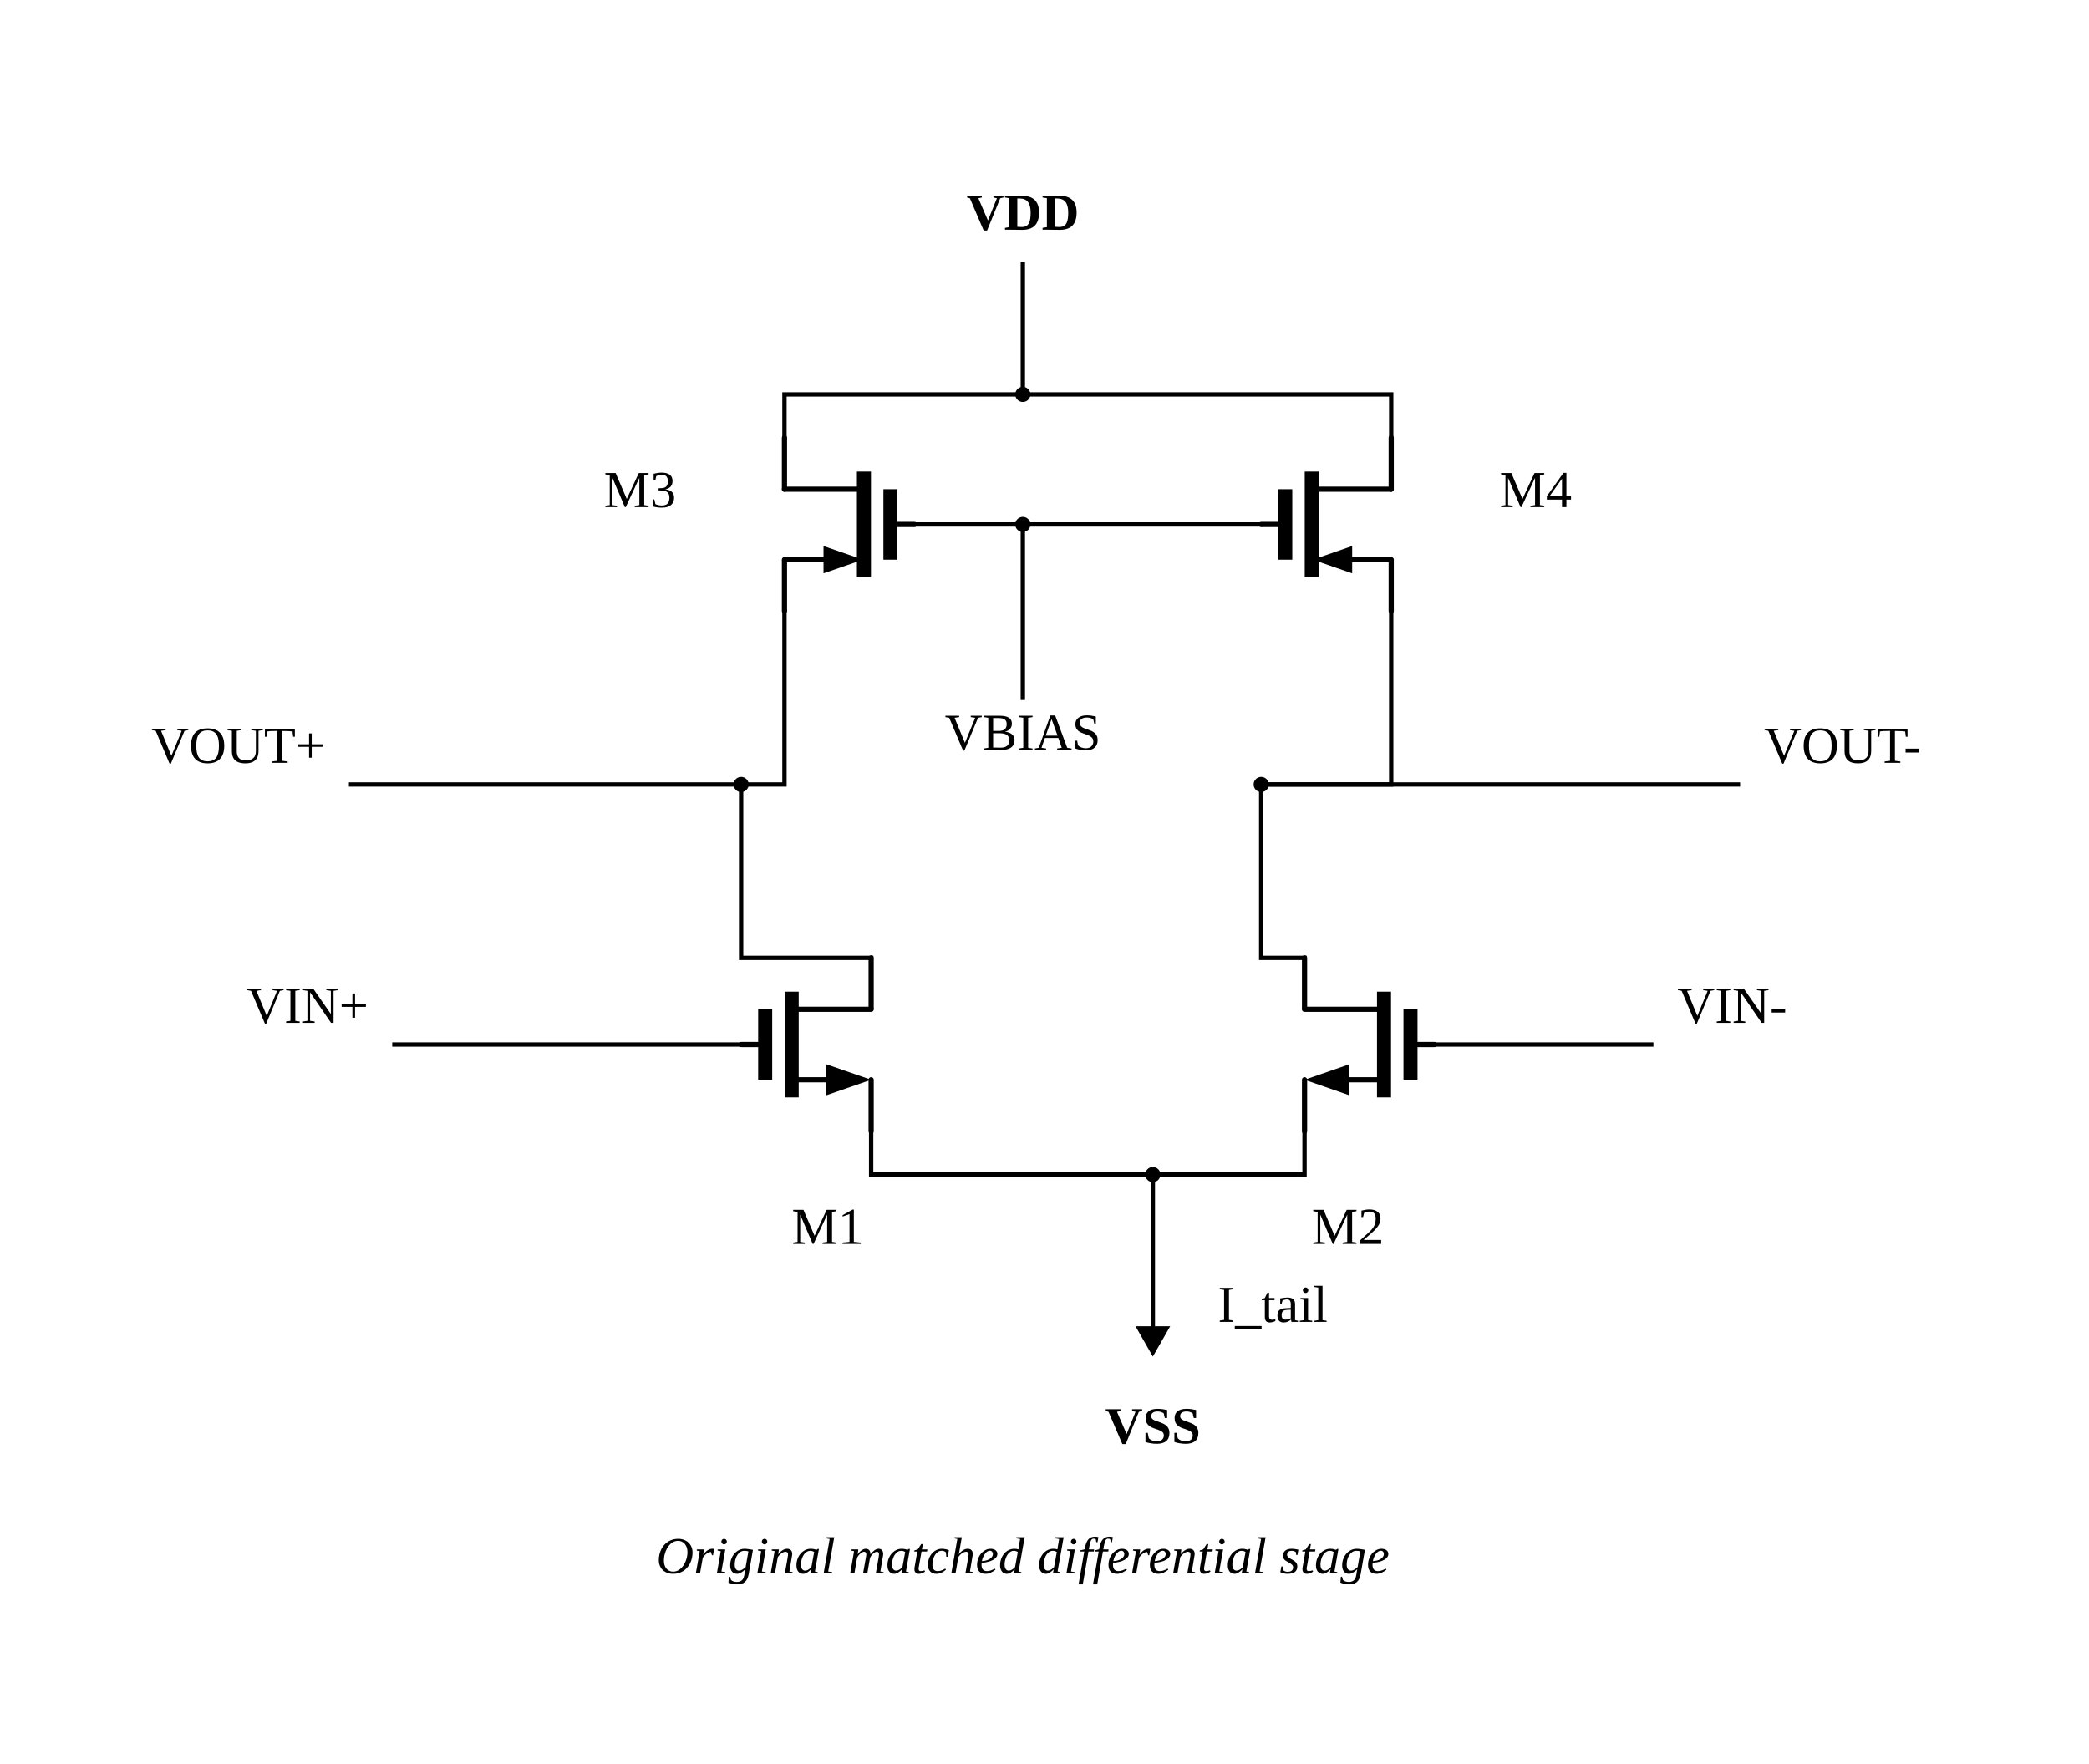
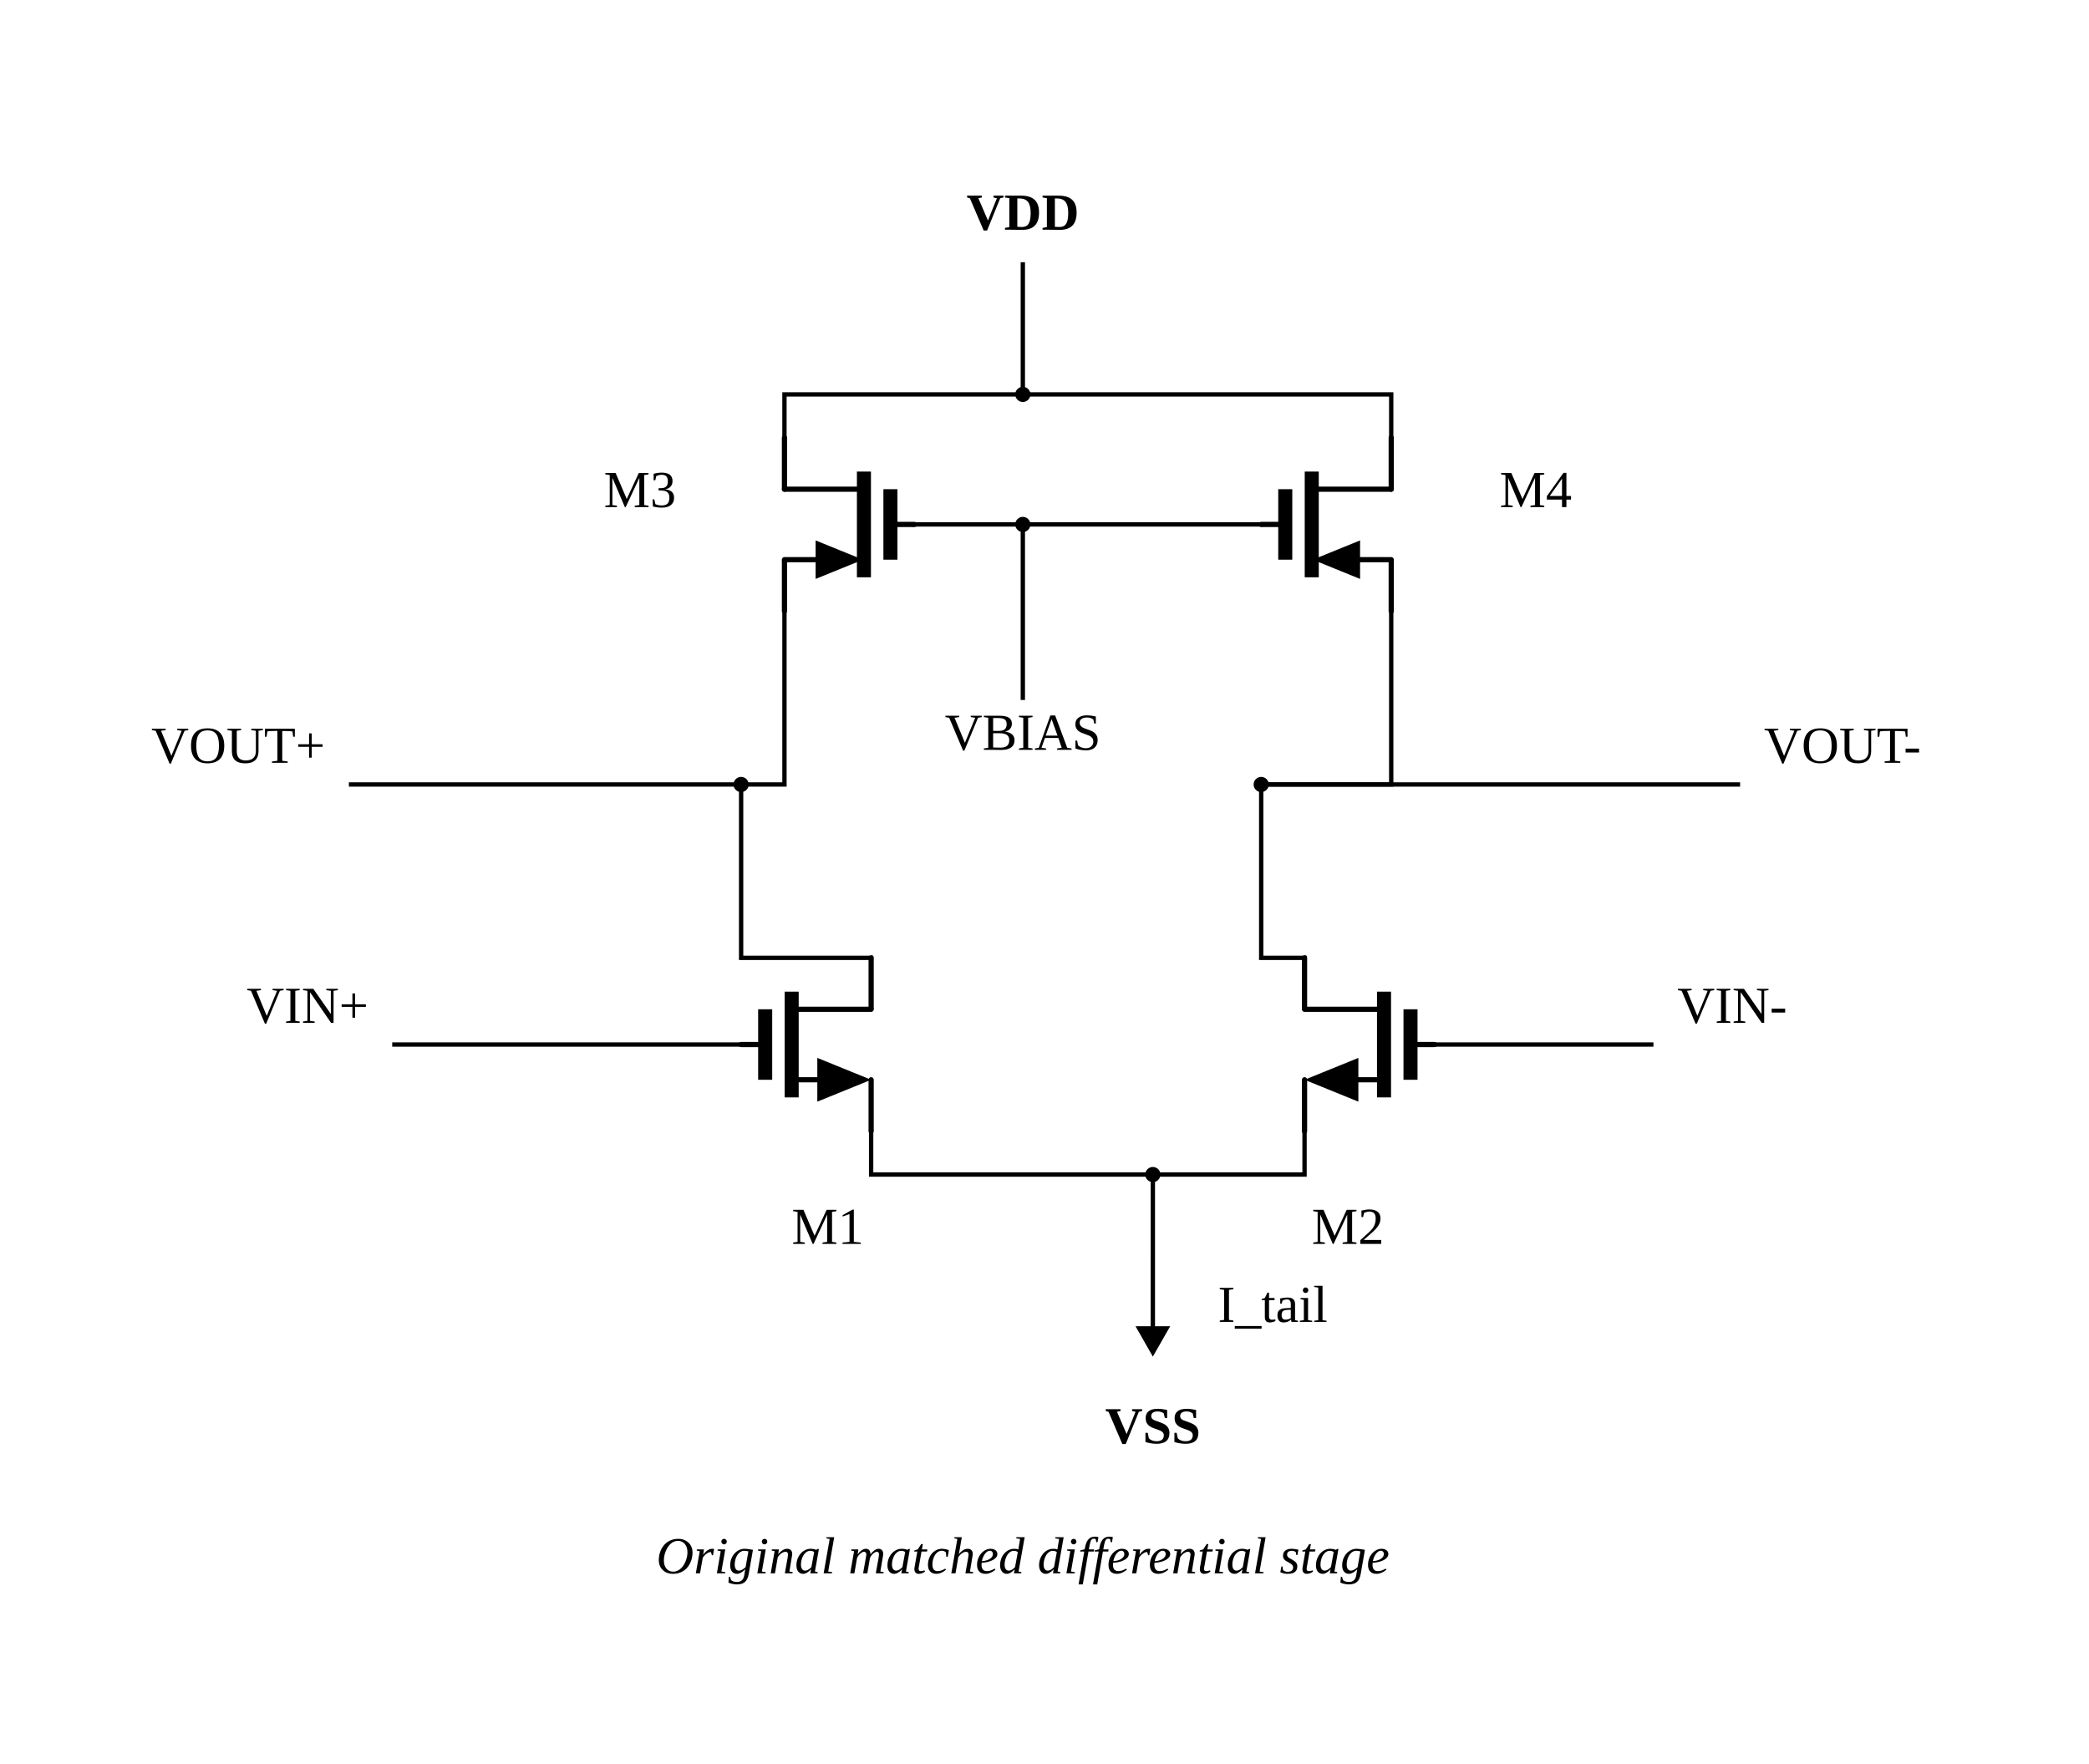
<svg xmlns="http://www.w3.org/2000/svg" viewBox="-11 -41 482 407" role="img" aria-labelledby="title" data-style-profile="textbook-monochrome-v1">
  <rect x="-11" y="-41" width="482" height="407" fill="#fff" />
  <style>text{fill:#000;font-family:Georgia,'Times New Roman',serif;font-size:12px}path,polyline,line,circle{vector-effect:non-scaling-stroke}</style>
  <g data-layer="formal">
    <g data-layer="routes">
      <polyline data-object-id="route-bias-feed" data-net-id="net-bias" points="225,80 225,120" fill="none" stroke="#000" stroke-width="1" stroke-linecap="square" stroke-linejoin="miter" />
      <polyline data-object-id="route-bias-left" data-net-id="net-bias" points="200,80 225,80" fill="none" stroke="#000" stroke-width="1" stroke-linecap="square" stroke-linejoin="miter" />
      <polyline data-object-id="route-bias-right" data-net-id="net-bias" points="225,80 280,80" fill="none" stroke="#000" stroke-width="1" stroke-linecap="square" stroke-linejoin="miter" />
      <polyline data-object-id="route-outn-bottom" data-net-id="net-voutn" points="280,140 280,180 290,180" fill="none" stroke="#000" stroke-width="1" stroke-linecap="square" stroke-linejoin="miter" />
      <polyline data-object-id="route-outn-port" data-net-id="net-voutn" points="280,140 390,140" fill="none" stroke="#000" stroke-width="1" stroke-linecap="square" stroke-linejoin="miter" />
      <polyline data-object-id="route-outn-top" data-net-id="net-voutn" points="310,100 310,140 280,140" fill="none" stroke="#000" stroke-width="1" stroke-linecap="square" stroke-linejoin="miter" />
      <polyline data-object-id="route-outp-bottom" data-net-id="net-voutp" points="160,140 160,180 190,180" fill="none" stroke="#000" stroke-width="1" stroke-linecap="square" stroke-linejoin="miter" />
      <polyline data-object-id="route-outp-port" data-net-id="net-voutp" points="70,140 160,140" fill="none" stroke="#000" stroke-width="1" stroke-linecap="square" stroke-linejoin="miter" />
      <polyline data-object-id="route-outp-top" data-net-id="net-voutp" points="170,100 170,140 160,140" fill="none" stroke="#000" stroke-width="1" stroke-linecap="square" stroke-linejoin="miter" />
      <polyline data-object-id="route-vdd-feed" data-net-id="net-vdd" points="225,20 225,50" fill="none" stroke="#000" stroke-width="1" stroke-linecap="square" stroke-linejoin="miter" />
      <polyline data-object-id="route-vdd-left" data-net-id="net-vdd" points="225,50 170,50 170,60" fill="none" stroke="#000" stroke-width="1" stroke-linecap="square" stroke-linejoin="miter" />
      <polyline data-object-id="route-vdd-right" data-net-id="net-vdd" points="225,50 310,50 310,60" fill="none" stroke="#000" stroke-width="1" stroke-linecap="square" stroke-linejoin="miter" />
      <polyline data-object-id="route-vinn" data-net-id="net-vinn" points="320,200 370,200" fill="none" stroke="#000" stroke-width="1" stroke-linecap="square" stroke-linejoin="miter" />
      <polyline data-object-id="route-vinp" data-net-id="net-vinp" points="80,200 160,200" fill="none" stroke="#000" stroke-width="1" stroke-linecap="square" stroke-linejoin="miter" />
      <polyline data-object-id="route-vss-feed" data-net-id="net-vss" points="255,230 255,270" fill="none" stroke="#000" stroke-width="1" stroke-linecap="square" stroke-linejoin="miter" />
      <polyline data-object-id="route-vss-left" data-net-id="net-vss" points="190,220 190,230 255,230" fill="none" stroke="#000" stroke-width="1" stroke-linecap="square" stroke-linejoin="miter" />
      <polyline data-object-id="route-vss-right" data-net-id="net-vss" points="290,220 290,230 255,230" fill="none" stroke="#000" stroke-width="1" stroke-linecap="square" stroke-linejoin="miter" />
    </g>
    <g data-layer="junctions">
      <circle data-object-id="junction-bias" cx="225" cy="80" r="1.75" fill="#000" />
      <circle data-object-id="junction-outn" cx="280" cy="140" r="1.75" fill="#000" />
      <circle data-object-id="junction-outp" cx="160" cy="140" r="1.75" fill="#000" />
      <circle data-object-id="junction-vdd" cx="225" cy="50" r="1.75" fill="#000" />
      <circle data-object-id="junction-vss" cx="255" cy="230" r="1.75" fill="#000" />
    </g>
    <g data-layer="symbols">
      <g data-object-id="M1" data-symbol-id="nmos">
        <g transform="translate(180 200) rotate(0)">
          <g fill="none" stroke="#000" stroke-width="1" stroke-linecap="square" stroke-linejoin="miter">
            <line x1="-8.118" y1="-8.132" x2="10" y2="-8.132" stroke-width="1.2" stroke-linecap="round" stroke-linejoin="round" />
            <polygon points="-9.957,-12.198 -9.957,12.198 -6.717,12.198 -6.717,-12.198" fill="#000" stroke="none" />
            <polygon points="-16.069,-8.132 -16.069,8.132 -12.829,8.132 -12.829,-8.132" fill="#000" stroke="none" />
            <line x1="10" y1="8.132" x2="10" y2="20" stroke-width="1.2" stroke-linecap="round" stroke-linejoin="round" />
            <line x1="-14.449" y1="0" x2="-20" y2="0" stroke-width="1.2" stroke-linecap="round" stroke-linejoin="round" />
            <line x1="10" y1="-8.349" x2="10" y2="-20" stroke-width="1.2" stroke-linecap="round" stroke-linejoin="round" />
            <line x1="-7.899" y1="8.132" x2="-0.35" y2="8.132" stroke-width="1.2" stroke-linecap="round" stroke-linejoin="round" />
-             <polygon points="10,8.132 -0.35,11.712 -0.35,4.552" fill="#000" stroke="none" />
+             <polygon points="10,8.132 -2.42,13.181 -2.42,3.083" fill="#000" stroke="none" />
          </g>
        </g>
      </g>
      <g data-object-id="M2" data-symbol-id="nmos">
        <g transform="translate(300 200) rotate(0) scale(-1 1)">
          <g fill="none" stroke="#000" stroke-width="1" stroke-linecap="square" stroke-linejoin="miter">
            <line x1="-8.118" y1="-8.132" x2="10" y2="-8.132" stroke-width="1.2" stroke-linecap="round" stroke-linejoin="round" />
            <polygon points="-9.957,-12.198 -9.957,12.198 -6.717,12.198 -6.717,-12.198" fill="#000" stroke="none" />
            <polygon points="-16.069,-8.132 -16.069,8.132 -12.829,8.132 -12.829,-8.132" fill="#000" stroke="none" />
            <line x1="10" y1="8.132" x2="10" y2="20" stroke-width="1.2" stroke-linecap="round" stroke-linejoin="round" />
            <line x1="-14.449" y1="0" x2="-20" y2="0" stroke-width="1.2" stroke-linecap="round" stroke-linejoin="round" />
            <line x1="10" y1="-8.349" x2="10" y2="-20" stroke-width="1.2" stroke-linecap="round" stroke-linejoin="round" />
            <line x1="-7.899" y1="8.132" x2="-0.35" y2="8.132" stroke-width="1.2" stroke-linecap="round" stroke-linejoin="round" />
-             <polygon points="10,8.132 -0.35,11.712 -0.35,4.552" fill="#000" stroke="none" />
+             <polygon points="10,8.132 -2.42,13.181 -2.42,3.083" fill="#000" stroke="none" />
          </g>
        </g>
      </g>
      <g data-object-id="M3" data-symbol-id="pmos">
        <g transform="translate(180 80) rotate(180)">
          <g fill="none" stroke="#000" stroke-width="1" stroke-linecap="square" stroke-linejoin="miter">
            <line x1="-7.899" y1="8.132" x2="10" y2="8.132" stroke-width="1.2" stroke-linecap="round" stroke-linejoin="round" />
            <polygon points="-9.957,-12.198 -9.957,12.198 -6.717,12.198 -6.717,-12.198" fill="#000" stroke="none" />
            <polygon points="-16.069,-8.132 -16.069,8.132 -12.829,8.132 -12.829,-8.132" fill="#000" stroke="none" />
            <line x1="10" y1="8.132" x2="10" y2="20" stroke-width="1.2" stroke-linecap="round" stroke-linejoin="round" />
            <line x1="-14.449" y1="0" x2="-20" y2="0" stroke-width="1.2" stroke-linecap="round" stroke-linejoin="round" />
            <line x1="10" y1="-8.349" x2="10" y2="-20" stroke-width="1.2" stroke-linecap="round" stroke-linejoin="round" />
            <line x1="0.576" y1="-8.132" x2="10" y2="-8.132" stroke-width="1.2" stroke-linecap="round" stroke-linejoin="round" />
-             <polygon points="-8.118,-8.132 0.99,-4.981 0.99,-11.282" fill="#000" stroke="none" />
+             <polygon points="-8.118,-8.132 2.812,-3.689 2.812,-12.575" fill="#000" stroke="none" />
          </g>
        </g>
      </g>
      <g data-object-id="M4" data-symbol-id="pmos">
        <g transform="translate(300 80) rotate(180) scale(-1 1)">
          <g fill="none" stroke="#000" stroke-width="1" stroke-linecap="square" stroke-linejoin="miter">
            <line x1="-7.899" y1="8.132" x2="10" y2="8.132" stroke-width="1.2" stroke-linecap="round" stroke-linejoin="round" />
            <polygon points="-9.957,-12.198 -9.957,12.198 -6.717,12.198 -6.717,-12.198" fill="#000" stroke="none" />
            <polygon points="-16.069,-8.132 -16.069,8.132 -12.829,8.132 -12.829,-8.132" fill="#000" stroke="none" />
            <line x1="10" y1="8.132" x2="10" y2="20" stroke-width="1.2" stroke-linecap="round" stroke-linejoin="round" />
            <line x1="-14.449" y1="0" x2="-20" y2="0" stroke-width="1.2" stroke-linecap="round" stroke-linejoin="round" />
            <line x1="10" y1="-8.349" x2="10" y2="-20" stroke-width="1.2" stroke-linecap="round" stroke-linejoin="round" />
            <line x1="0.576" y1="-8.132" x2="10" y2="-8.132" stroke-width="1.2" stroke-linecap="round" stroke-linejoin="round" />
-             <polygon points="-8.118,-8.132 0.99,-4.981 0.99,-11.282" fill="#000" stroke="none" />
+             <polygon points="-8.118,-8.132 2.812,-3.689 2.812,-12.575" fill="#000" stroke="none" />
          </g>
        </g>
      </g>
    </g>
    <g data-layer="annotations">
      <g data-object-id="annotation-tail" data-kind="current" data-attached-object-id="net-vss">
        <g transform="rotate(90 255 260)">
          <line x1="243" y1="260" x2="265" y2="260" stroke="#000" stroke-width="0.8" />
          <polygon points="267,260 260,256 260,264" fill="#000" />
        </g>
        <text x="270" y="264" text-anchor="start">I_tail</text>
      </g>
      <text data-object-id="caption" data-kind="figure-caption" x="225" y="322" text-anchor="middle" transform="rotate(0 225 322)" font-style="italic">Original matched differential stage</text>
      <text data-object-id="label-bias" data-kind="net-label" data-attached-object-id="port-bias" x="225" y="132" text-anchor="middle" transform="rotate(0 225 132)">VBIAS</text>
      <text data-object-id="label-m1" data-kind="instance-label" data-attached-object-id="M1" x="180" y="246" text-anchor="middle" transform="rotate(0 180 246)">M1</text>
      <text data-object-id="label-m2" data-kind="instance-label" data-attached-object-id="M2" x="300" y="246" text-anchor="middle" transform="rotate(0 300 246)">M2</text>
      <text data-object-id="label-m3" data-kind="instance-label" data-attached-object-id="M3" x="145" y="76" text-anchor="end" transform="rotate(0 145 76)">M3</text>
      <text data-object-id="label-m4" data-kind="instance-label" data-attached-object-id="M4" x="335" y="76" text-anchor="start" transform="rotate(0 335 76)">M4</text>
      <text data-object-id="label-outn" data-kind="net-label" data-attached-object-id="port-voutn" x="396" y="135" text-anchor="start" transform="rotate(0 396 135)">VOUT-</text>
      <text data-object-id="label-outp" data-kind="net-label" data-attached-object-id="port-voutp" x="64" y="135" text-anchor="end" transform="rotate(0 64 135)">VOUT+</text>
      <text data-object-id="label-vdd" data-kind="power-label" data-attached-object-id="port-vdd" x="225" y="12" text-anchor="middle" transform="rotate(0 225 12)" font-weight="bold">VDD</text>
      <text data-object-id="label-vinn" data-kind="net-label" data-attached-object-id="port-vinn" x="376" y="195" text-anchor="start" transform="rotate(0 376 195)">VIN-</text>
      <text data-object-id="label-vinp" data-kind="net-label" data-attached-object-id="port-vinp" x="74" y="195" text-anchor="end" transform="rotate(0 74 195)">VIN+</text>
      <text data-object-id="label-vss" data-kind="power-label" data-attached-object-id="port-vss" x="255" y="292" text-anchor="middle" transform="rotate(0 255 292)" font-weight="bold">VSS</text>
    </g>
  </g>
</svg>
